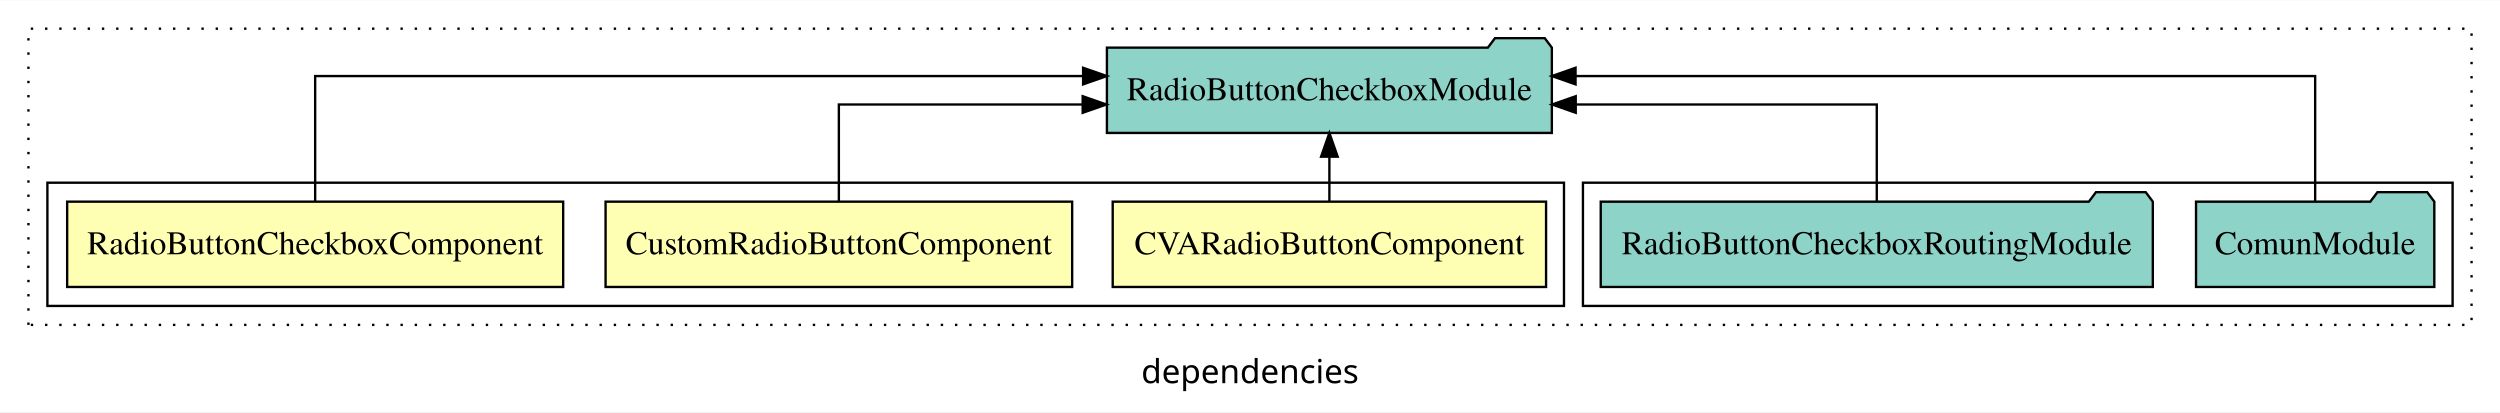
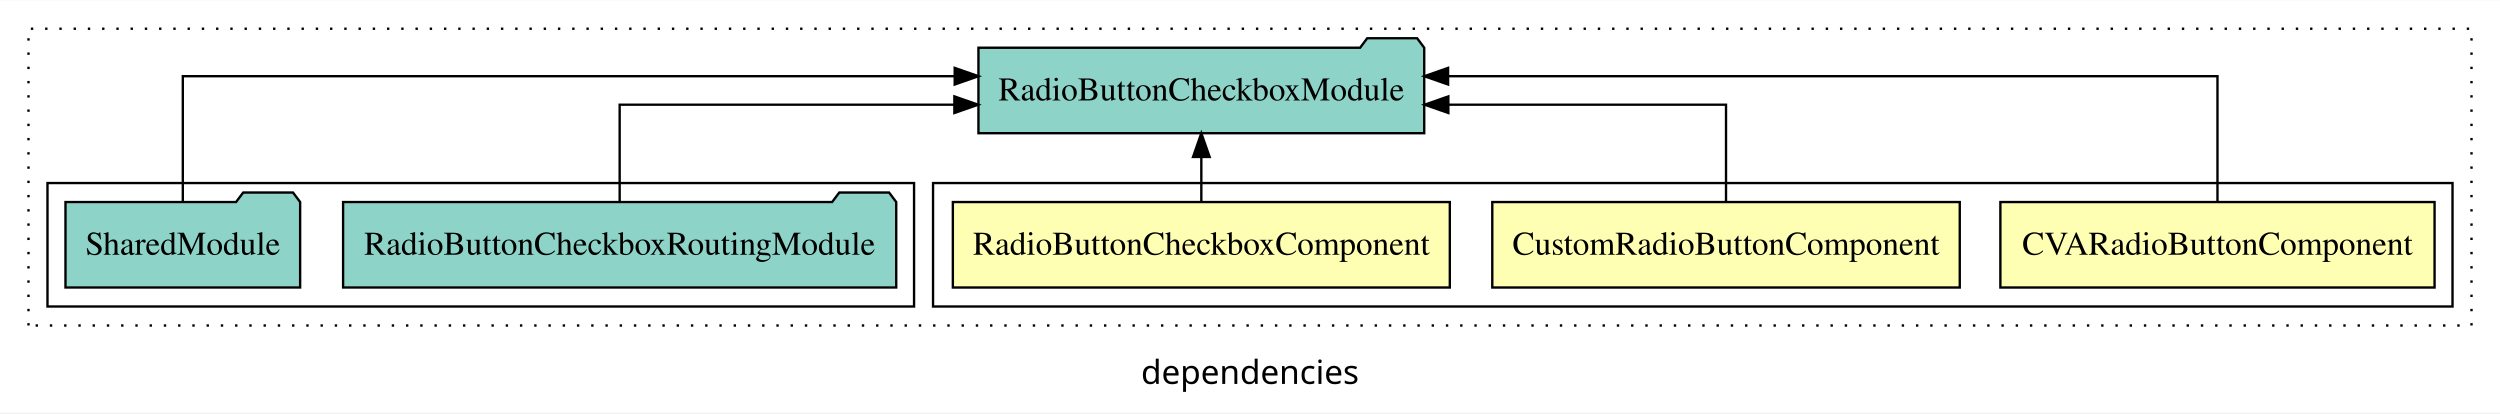
- <svg xmlns="http://www.w3.org/2000/svg" width="1055pt" height="174pt" viewBox="0.00 0.00 1055.00 173.80">
+ <svg xmlns="http://www.w3.org/2000/svg" width="1053pt" height="174pt" viewBox="0.00 0.00 1053.00 173.80">
  <g id="graph0" class="graph" transform="scale(1 1) rotate(0) translate(4 169.8)">
-     <polygon fill="white" stroke="transparent" points="-4,4 -4,-169.8 1051,-169.8 1051,4 -4,4" />
-     <text text-anchor="middle" x="523.5" y="-8.2" font-family="sans-serif" font-size="14.00">dependencies</text>
+     <polygon fill="white" stroke="transparent" points="-4,4 -4,-169.8 1049,-169.8 1049,4 -4,4" />
+     <text text-anchor="middle" x="522.5" y="-8.2" font-family="sans-serif" font-size="14.00">dependencies</text>
    <g id="clust1" class="cluster">
-       <polygon fill="none" stroke="black" stroke-dasharray="1,5" points="8,-32.8 8,-157.8 1039,-157.8 1039,-32.8 8,-32.8" />
+       <polygon fill="none" stroke="black" stroke-dasharray="1,5" points="8,-32.8 8,-157.8 1037,-157.8 1037,-32.8 8,-32.8" />
+     </g>
+     <g id="clust2" class="cluster">
+       <polygon fill="none" stroke="black" points="389,-40.8 389,-92.8 1029,-92.8 1029,-40.8 389,-40.8" />
    </g>
    <g id="clust6" class="cluster">
-       <polygon fill="none" stroke="black" points="664,-40.8 664,-92.8 1031,-92.8 1031,-40.8 664,-40.8" />
-     </g>
-     <g id="clust2" class="cluster">
-       <polygon fill="none" stroke="black" points="16,-40.8 16,-92.8 656,-92.8 656,-40.8 16,-40.8" />
+       <polygon fill="none" stroke="black" points="16,-40.8 16,-92.8 381,-92.8 381,-40.8 16,-40.8" />
    </g>
    <g id="node1" class="node">
-       <polygon fill="#ffffb3" stroke="black" points="648.44,-84.8 465.56,-84.8 465.56,-48.8 648.44,-48.8 648.44,-84.8" />
-       <text text-anchor="middle" x="557" y="-62.6" font-family="Times,serif" font-size="14.00">CVARadioButtonComponent</text>
+       <polygon fill="#ffffb3" stroke="black" points="1021.44,-84.8 838.56,-84.8 838.56,-48.8 1021.44,-48.8 1021.44,-84.8" />
+       <text text-anchor="middle" x="930" y="-62.6" font-family="Times,serif" font-size="14.00">CVARadioButtonComponent</text>
    </g>
    <g id="node4" class="node">
-       <polygon fill="#8dd3c7" stroke="black" points="650.88,-149.8 647.88,-153.8 626.88,-153.8 623.88,-149.8 463.12,-149.8 463.12,-113.8 650.88,-113.8 650.88,-149.8" />
-       <text text-anchor="middle" x="557" y="-127.6" font-family="Times,serif" font-size="14.00">RadioButtonCheckboxModule</text>
+       <polygon fill="#8dd3c7" stroke="black" points="595.88,-149.8 592.88,-153.8 571.88,-153.8 568.88,-149.8 408.12,-149.8 408.12,-113.8 595.88,-113.8 595.88,-149.8" />
+       <text text-anchor="middle" x="502" y="-127.6" font-family="Times,serif" font-size="14.00">RadioButtonCheckboxModule</text>
    </g>
    <g id="edge1" class="edge">
-       <path fill="none" stroke="black" d="M557,-84.91C557,-84.91 557,-103.79 557,-103.79" />
-       <polygon fill="black" stroke="black" points="553.5,-103.79 557,-113.79 560.5,-103.79 553.5,-103.79" />
+       <path fill="none" stroke="black" d="M930,-85.08C930,-106.12 930,-137.8 930,-137.8 930,-137.8 605.93,-137.8 605.93,-137.8" />
+       <polygon fill="black" stroke="black" points="605.93,-134.3 595.93,-137.8 605.93,-141.3 605.93,-134.3" />
    </g>
    <g id="node2" class="node">
-       <polygon fill="#ffffb3" stroke="black" points="448.45,-84.8 251.55,-84.8 251.55,-48.8 448.45,-48.8 448.45,-84.8" />
-       <text text-anchor="middle" x="350" y="-62.6" font-family="Times,serif" font-size="14.00">CustomRadioButtonComponent</text>
+       <polygon fill="#ffffb3" stroke="black" points="821.45,-84.8 624.55,-84.8 624.55,-48.8 821.45,-48.8 821.45,-84.8" />
+       <text text-anchor="middle" x="723" y="-62.6" font-family="Times,serif" font-size="14.00">CustomRadioButtonComponent</text>
    </g>
    <g id="edge2" class="edge">
-       <path fill="none" stroke="black" d="M350,-84.82C350,-102.17 350,-125.8 350,-125.8 350,-125.8 452.89,-125.8 452.89,-125.8" />
-       <polygon fill="black" stroke="black" points="452.89,-129.3 462.89,-125.8 452.89,-122.3 452.89,-129.3" />
+       <path fill="none" stroke="black" d="M723,-84.82C723,-102.17 723,-125.8 723,-125.8 723,-125.8 606.04,-125.8 606.04,-125.8" />
+       <polygon fill="black" stroke="black" points="606.04,-122.3 596.04,-125.8 606.04,-129.3 606.04,-122.3" />
    </g>
    <g id="node3" class="node">
-       <polygon fill="#ffffb3" stroke="black" points="233.66,-84.8 24.34,-84.8 24.34,-48.8 233.66,-48.8 233.66,-84.8" />
-       <text text-anchor="middle" x="129" y="-62.6" font-family="Times,serif" font-size="14.00">RadioButtonCheckboxComponent</text>
+       <polygon fill="#ffffb3" stroke="black" points="606.66,-84.8 397.34,-84.8 397.34,-48.8 606.66,-48.8 606.66,-84.8" />
+       <text text-anchor="middle" x="502" y="-62.6" font-family="Times,serif" font-size="14.00">RadioButtonCheckboxComponent</text>
    </g>
    <g id="edge3" class="edge">
-       <path fill="none" stroke="black" d="M129,-85.08C129,-106.12 129,-137.8 129,-137.8 129,-137.8 453.07,-137.8 453.07,-137.8" />
-       <polygon fill="black" stroke="black" points="453.07,-141.3 463.07,-137.8 453.07,-134.3 453.07,-141.3" />
+       <path fill="none" stroke="black" d="M502,-84.91C502,-84.91 502,-103.79 502,-103.79" />
+       <polygon fill="black" stroke="black" points="498.5,-103.79 502,-113.79 505.5,-103.79 498.5,-103.79" />
    </g>
    <g id="node5" class="node">
-       <polygon fill="#8dd3c7" stroke="black" points="1023.28,-84.8 1020.28,-88.8 999.28,-88.8 996.28,-84.8 922.72,-84.8 922.72,-48.8 1023.28,-48.8 1023.28,-84.8" />
-       <text text-anchor="middle" x="973" y="-62.6" font-family="Times,serif" font-size="14.00">ComunModule</text>
+       <polygon fill="#8dd3c7" stroke="black" points="373.49,-84.8 370.49,-88.8 349.49,-88.8 346.49,-84.8 140.51,-84.8 140.51,-48.8 373.49,-48.8 373.49,-84.8" />
+       <text text-anchor="middle" x="257" y="-62.6" font-family="Times,serif" font-size="14.00">RadioButtonCheckboxRoutingModule</text>
    </g>
    <g id="edge4" class="edge">
-       <path fill="none" stroke="black" d="M973,-85.08C973,-106.12 973,-137.8 973,-137.8 973,-137.8 660.88,-137.8 660.88,-137.8" />
-       <polygon fill="black" stroke="black" points="660.88,-134.3 650.88,-137.8 660.88,-141.3 660.88,-134.3" />
+       <path fill="none" stroke="black" d="M257,-84.82C257,-102.17 257,-125.8 257,-125.8 257,-125.8 397.98,-125.8 397.98,-125.8" />
+       <polygon fill="black" stroke="black" points="397.98,-129.3 407.98,-125.8 397.98,-122.3 397.98,-129.3" />
    </g>
    <g id="node6" class="node">
-       <polygon fill="#8dd3c7" stroke="black" points="904.49,-84.8 901.49,-88.8 880.49,-88.8 877.49,-84.8 671.51,-84.8 671.51,-48.8 904.49,-48.8 904.49,-84.8" />
-       <text text-anchor="middle" x="788" y="-62.6" font-family="Times,serif" font-size="14.00">RadioButtonCheckboxRoutingModule</text>
+       <polygon fill="#8dd3c7" stroke="black" points="122.42,-84.8 119.42,-88.8 98.42,-88.8 95.42,-84.8 23.58,-84.8 23.58,-48.8 122.42,-48.8 122.42,-84.8" />
+       <text text-anchor="middle" x="73" y="-62.6" font-family="Times,serif" font-size="14.00">SharedModule</text>
    </g>
    <g id="edge5" class="edge">
-       <path fill="none" stroke="black" d="M788,-84.82C788,-102.17 788,-125.8 788,-125.8 788,-125.8 660.96,-125.8 660.96,-125.8" />
-       <polygon fill="black" stroke="black" points="660.96,-122.3 650.96,-125.8 660.96,-129.3 660.96,-122.3" />
+       <path fill="none" stroke="black" d="M73,-85.08C73,-106.12 73,-137.8 73,-137.8 73,-137.8 398.12,-137.8 398.12,-137.8" />
+       <polygon fill="black" stroke="black" points="398.12,-141.3 408.12,-137.8 398.12,-134.3 398.12,-141.3" />
    </g>
  </g>
</svg>
